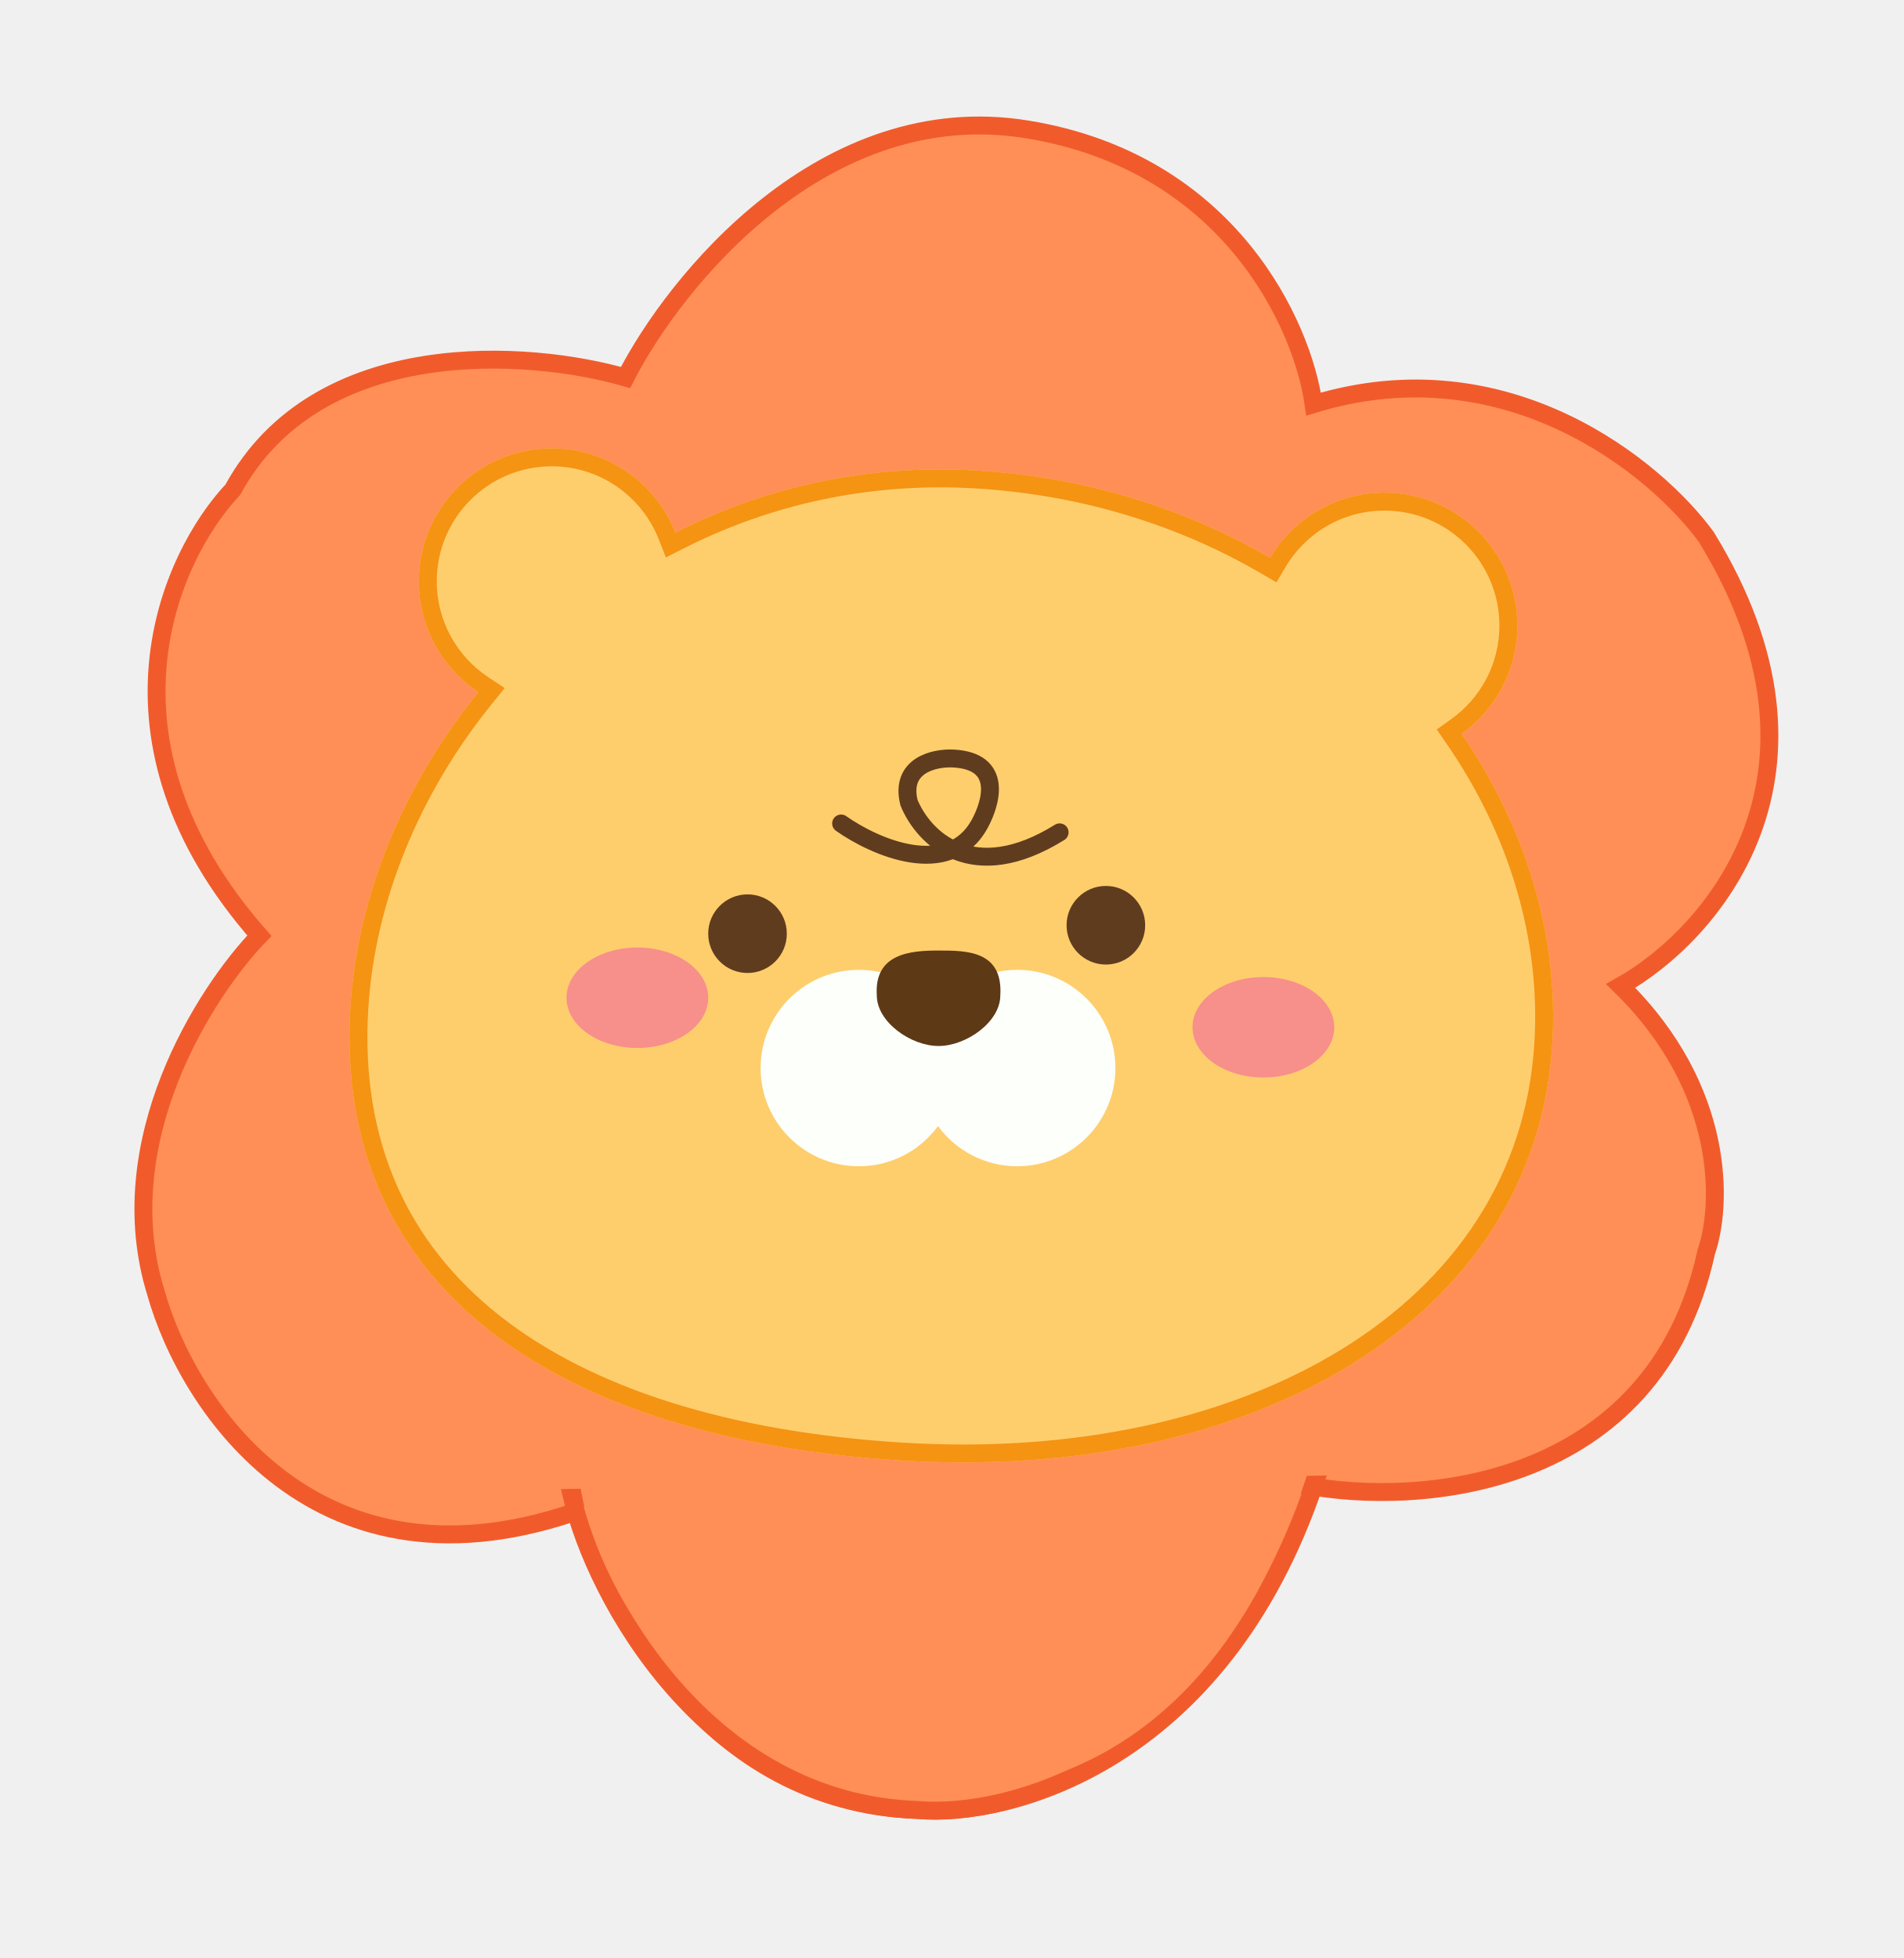
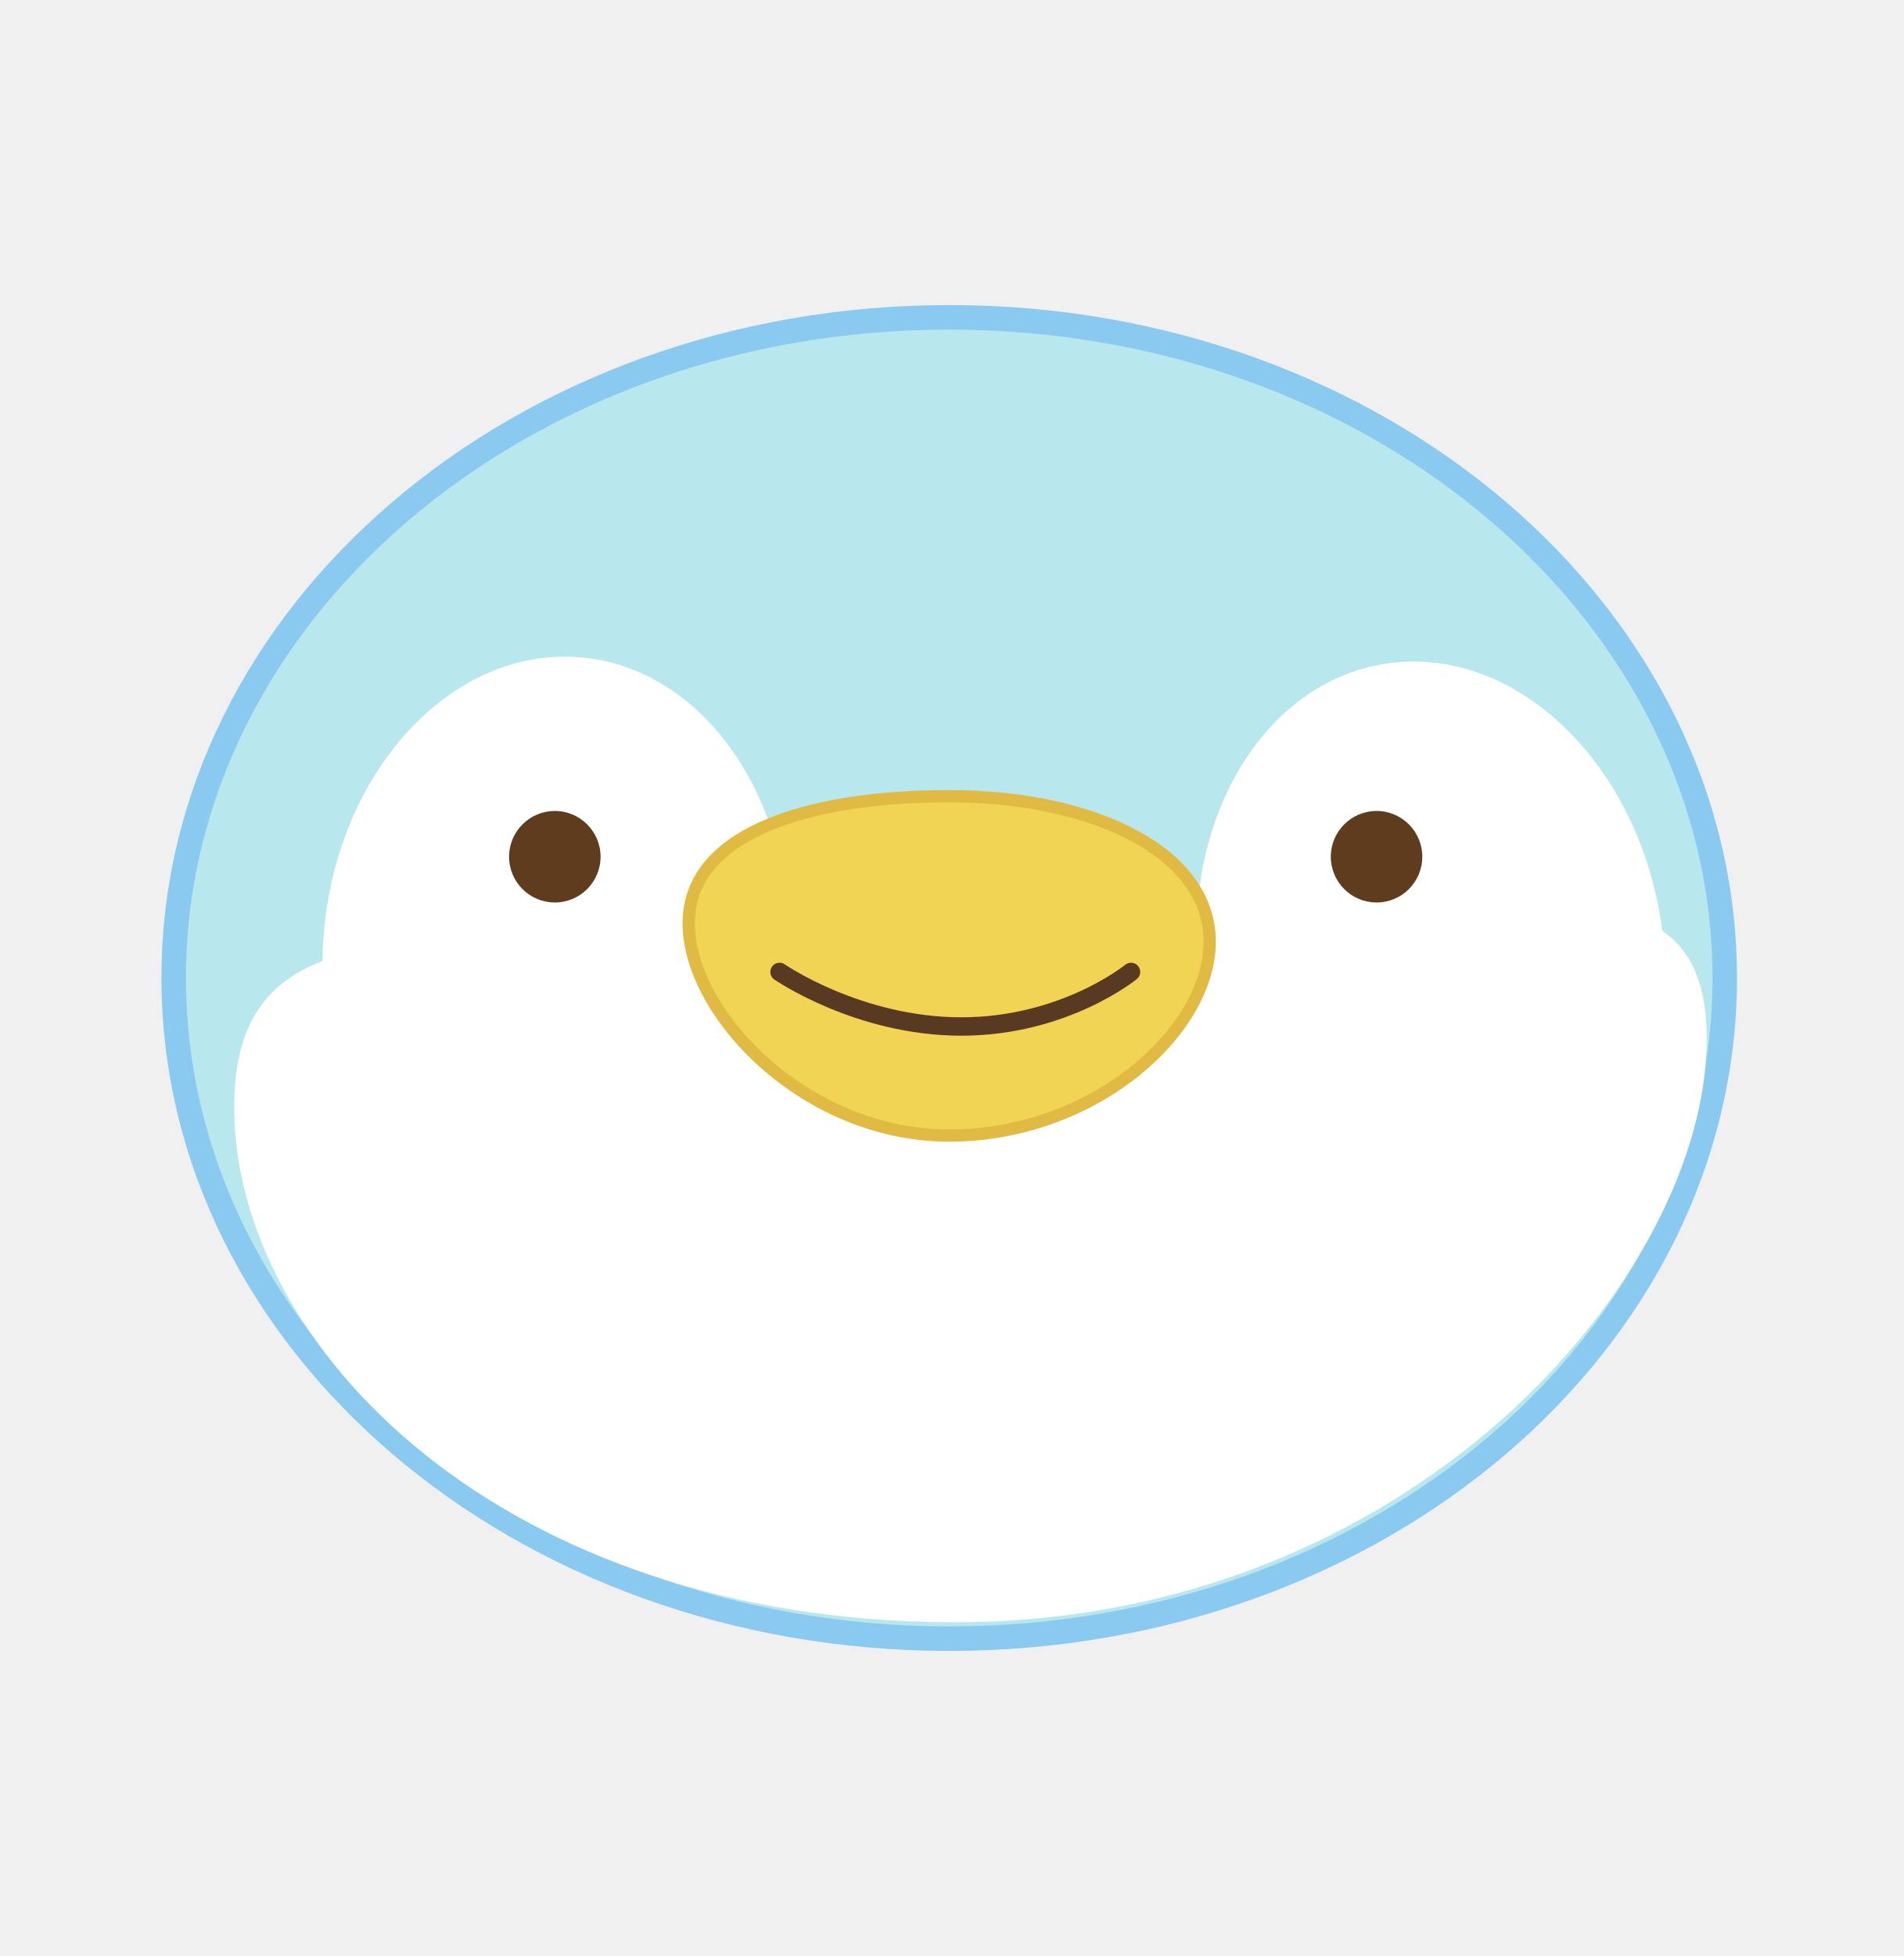
- <svg xmlns="http://www.w3.org/2000/svg" width="105" height="108" viewBox="0 0 105 108" fill="none">
-   <mask id="mask0_1840_480" style="mask-type:alpha" maskUnits="userSpaceOnUse" x="0" y="0" width="105" height="108">
-     <rect width="104.766" height="107.786" rx="17.662" fill="#FAFAFA" />
+ <svg xmlns="http://www.w3.org/2000/svg" width="327" height="336" viewBox="0 0 327 336" fill="none">
+   <mask id="mask0_1858_244" style="mask-type:alpha" maskUnits="userSpaceOnUse" x="0" y="0" width="327" height="336">
+     <rect width="326.587" height="336" rx="55.058" fill="#FF7BE2" />
  </mask>
-   <g mask="url(#mask0_1840_480)">
-     <path d="M50.628 99.835C38.901 99.444 33.472 88.594 32.223 83.218C17.5 88.562 10.344 77.516 8.607 71.325C6.001 62.984 11.321 54.708 14.307 51.613C4.795 40.795 9.367 30.706 12.841 27.013C17.532 18.411 29.237 19.302 34.503 20.823C37.218 15.501 45.449 5.313 56.654 7.138C67.86 8.962 71.856 17.999 72.453 22.289C83.137 19.03 91.346 25.819 94.115 29.62C102.193 42.783 94.332 51.613 89.392 54.383C95.255 60.117 94.984 66.547 94.115 69.045C91.248 82.208 78.153 83.109 71.964 81.915C66.752 97.294 55.568 100.27 50.628 99.835Z" fill="#FF8F57" stroke="#F15B2C" stroke-width="0.988" stroke-linecap="round" />
-     <mask id="path-3-inside-1_1840_480" fill="white">
-       <path d="M30.432 24.732C33.53 24.733 36.178 26.657 37.25 29.375C42.135 26.898 47.796 25.574 53.955 25.959C59.988 26.336 65.44 28.082 70.055 30.773C71.332 28.62 73.678 27.176 76.362 27.176C80.409 27.176 83.691 30.458 83.692 34.507C83.692 36.97 82.475 39.147 80.612 40.477C84.153 45.61 85.993 51.602 85.617 57.613C84.663 72.895 68.948 81.762 49.682 80.558C30.416 79.353 18.375 70.823 19.329 55.541C19.711 49.427 22.247 43.277 26.386 38.176C24.407 36.863 23.103 34.616 23.103 32.063C23.103 28.015 26.384 24.732 30.432 24.732Z" />
-     </mask>
-     <path d="M30.432 24.732C33.53 24.733 36.178 26.657 37.25 29.375C42.135 26.898 47.796 25.574 53.955 25.959C59.988 26.336 65.44 28.082 70.055 30.773C71.332 28.62 73.678 27.176 76.362 27.176C80.409 27.176 83.691 30.458 83.692 34.507C83.692 36.97 82.475 39.147 80.612 40.477C84.153 45.61 85.993 51.602 85.617 57.613C84.663 72.895 68.948 81.762 49.682 80.558C30.416 79.353 18.375 70.823 19.329 55.541C19.711 49.427 22.247 43.277 26.386 38.176C24.407 36.863 23.103 34.616 23.103 32.063C23.103 28.015 26.384 24.732 30.432 24.732Z" fill="#FECE6D" />
-     <path d="M30.432 24.732L30.432 23.744H30.432V24.732ZM37.25 29.375L36.331 29.738L36.729 30.748L37.697 30.257L37.25 29.375ZM53.955 25.959L54.017 24.972L54.017 24.972L53.955 25.959ZM70.055 30.773L69.557 31.627L70.405 32.12L70.905 31.277L70.055 30.773ZM76.362 27.176V26.187H76.361L76.362 27.176ZM83.692 34.507H84.68V34.507L83.692 34.507ZM80.612 40.477L80.038 39.672L79.246 40.237L79.799 41.038L80.612 40.477ZM85.617 57.613L86.604 57.675V57.675L85.617 57.613ZM49.682 80.558L49.62 81.544H49.62L49.682 80.558ZM19.329 55.541L18.343 55.479L18.343 55.479L19.329 55.541ZM26.386 38.176L27.154 38.798L27.839 37.954L26.932 37.352L26.386 38.176ZM23.103 32.063L22.114 32.063V32.063H23.103ZM30.432 24.732L30.432 25.721C33.11 25.721 35.402 27.384 36.331 29.738L37.25 29.375L38.17 29.012C36.954 25.93 33.95 23.744 30.432 23.744L30.432 24.732ZM37.25 29.375L37.697 30.257C42.431 27.856 47.918 26.572 53.894 26.945L53.955 25.959L54.017 24.972C47.675 24.576 41.838 25.94 36.803 28.493L37.25 29.375ZM53.955 25.959L53.894 26.945C59.772 27.313 65.075 29.014 69.557 31.627L70.055 30.773L70.553 29.919C65.805 27.151 60.203 25.359 54.017 24.972L53.955 25.959ZM70.055 30.773L70.905 31.277C72.011 29.411 74.041 28.164 76.362 28.164L76.362 27.176L76.361 26.187C73.314 26.187 70.652 27.828 69.205 30.268L70.055 30.773ZM76.362 27.176V28.164C79.863 28.164 82.703 31.004 82.703 34.507L83.692 34.507L84.68 34.507C84.68 29.912 80.955 26.187 76.362 26.187V27.176ZM83.692 34.507H82.703C82.703 36.636 81.653 38.52 80.038 39.672L80.612 40.477L81.187 41.281C83.297 39.775 84.68 37.304 84.68 34.507H83.692ZM80.612 40.477L79.799 41.038C83.228 46.008 84.991 51.785 84.631 57.552L85.617 57.613L86.604 57.675C86.995 51.42 85.079 45.211 81.426 39.915L80.612 40.477ZM85.617 57.613L84.631 57.552C84.176 64.826 80.222 70.592 73.998 74.426C67.752 78.272 59.221 80.163 49.743 79.571L49.682 80.558L49.62 81.544C59.408 82.156 68.367 80.216 75.035 76.109C81.723 71.99 86.104 65.682 86.604 57.675L85.617 57.613ZM49.682 80.558L49.743 79.571C40.221 78.976 32.619 76.575 27.536 72.553C22.5 68.568 19.858 62.932 20.316 55.603L19.329 55.541L18.343 55.479C17.846 63.432 20.747 69.702 26.309 74.103C31.825 78.468 39.877 80.935 49.62 81.544L49.682 80.558ZM19.329 55.541L20.316 55.603C20.684 49.714 23.131 43.757 27.154 38.798L26.386 38.176L25.618 37.553C21.364 42.797 18.739 49.139 18.343 55.479L19.329 55.541ZM26.386 38.176L26.932 37.352C25.218 36.215 24.091 34.271 24.091 32.063H23.103H22.114C22.114 34.962 23.597 37.511 25.839 38.999L26.386 38.176ZM23.103 32.063L24.091 32.063C24.091 28.56 26.93 25.721 30.432 25.721V24.732V23.744C25.838 23.744 22.114 27.469 22.114 32.063L23.103 32.063Z" fill="#F59313" mask="url(#path-3-inside-1_1840_480)" />
-     <path d="M46.394 45.422C48.239 46.725 52.355 48.55 54.049 45.422C54.666 44.282 55.352 41.984 52.583 41.838C51.551 41.784 49.618 42.196 50.14 44.282C50.954 46.237 53.625 48.908 58.446 45.911" stroke="#603C1F" stroke-width="0.988" stroke-linecap="round" />
-     <ellipse cx="69.684" cy="56.663" rx="3.909" ry="2.77" fill="#F78F8B" />
-     <ellipse cx="35.155" cy="55.034" rx="3.909" ry="2.77" fill="#F78F8B" />
-     <path d="M50.628 99.835C38.901 99.444 32.807 87.994 31.559 82.618L72.49 81.89C67.278 97.269 55.569 100.27 50.628 99.835Z" fill="#FF8F57" stroke="#F15B2C" stroke-width="0.988" stroke-linecap="round" />
-     <path d="M50.627 98.858C38.901 98.467 32.377 86.985 31.922 81.253L72.216 80.981C66.85 97.994 55.568 99.292 50.627 98.858Z" fill="#FF8F57" />
-     <path d="M56.106 53.495C59.097 53.495 61.521 55.92 61.522 58.912C61.522 61.903 59.097 64.328 56.106 64.329C54.313 64.329 52.723 63.456 51.737 62.113C50.752 63.456 49.163 64.329 47.37 64.329C44.379 64.329 41.954 61.903 41.954 58.912C41.954 55.92 44.379 53.495 47.37 53.495C49.163 53.495 50.752 54.367 51.737 55.709C52.723 54.366 54.313 53.495 56.106 53.495Z" fill="#FDFFFB" />
-     <path d="M55.174 54.908C55.174 56.362 53.307 57.695 51.768 57.695C50.229 57.695 48.362 56.362 48.362 54.908C48.207 52.585 50.229 52.43 51.768 52.43C53.307 52.43 55.329 52.43 55.174 54.908Z" fill="#5E3916" />
-     <ellipse cx="41.231" cy="51.5" rx="2.168" ry="2.168" fill="#603C1F" />
-     <ellipse cx="60.997" cy="51.035" rx="2.168" ry="2.168" fill="#603C1F" />
+   <g mask="url(#mask0_1858_244)">
+     <path d="M163.086 54.51C236.998 54.51 296.329 105.621 296.329 168C296.329 230.379 236.998 281.489 163.086 281.489C89.174 281.489 29.842 230.379 29.842 168C29.842 105.621 89.174 54.51 163.086 54.51Z" fill="#B8E7EE" stroke="#8ACAF0" stroke-width="4.213" />
+     <path d="M55.613 160.561C57.874 132.469 77.562 111.134 99.588 112.907C120.705 114.607 136.302 136.931 135.561 163.527C144.526 163.867 154.058 164.114 164.13 164.114C178.975 164.114 192.837 163.156 205.553 161.886C205.069 137.64 218.489 117.05 238.024 114.017C259.86 110.626 281.065 130.453 285.388 158.302C285.471 158.836 285.545 159.371 285.614 159.903C290.601 163.325 293.233 169.127 293.233 178.413C293.233 219.248 242.332 278.669 164.13 278.669C85.928 278.669 40.233 230.986 40.232 190.15C40.232 176.337 45.461 168.89 55.407 165.082C55.425 163.589 55.491 162.08 55.613 160.561Z" fill="white" />
+     <path d="M163.083 136.77C175.614 136.77 186.881 139.232 194.975 143.621C203.065 148.009 207.841 154.223 207.841 161.752C207.841 169.371 202.963 177.689 194.822 184.149C186.708 190.588 175.483 195.065 163.083 195.065C150.731 195.065 139.519 189.842 131.39 182.625C123.231 175.382 118.325 166.273 118.325 158.628C118.325 151.144 123.047 145.713 131.121 142.095C139.218 138.467 150.502 136.77 163.083 136.77Z" fill="#F1D453" stroke="#E1BA43" stroke-width="2.106" />
+     <path d="M133.934 166.958C133.934 166.958 147.469 176.331 165.168 176.331C182.868 176.331 194.321 166.958 194.321 166.958" stroke="#583921" stroke-width="3.159" stroke-linecap="round" />
+     <ellipse cx="95.326" cy="147.167" rx="7.859" ry="7.861" fill="#603C1F" />
+     <ellipse cx="236.508" cy="147.167" rx="7.859" ry="7.861" fill="#603C1F" />
  </g>
</svg>
